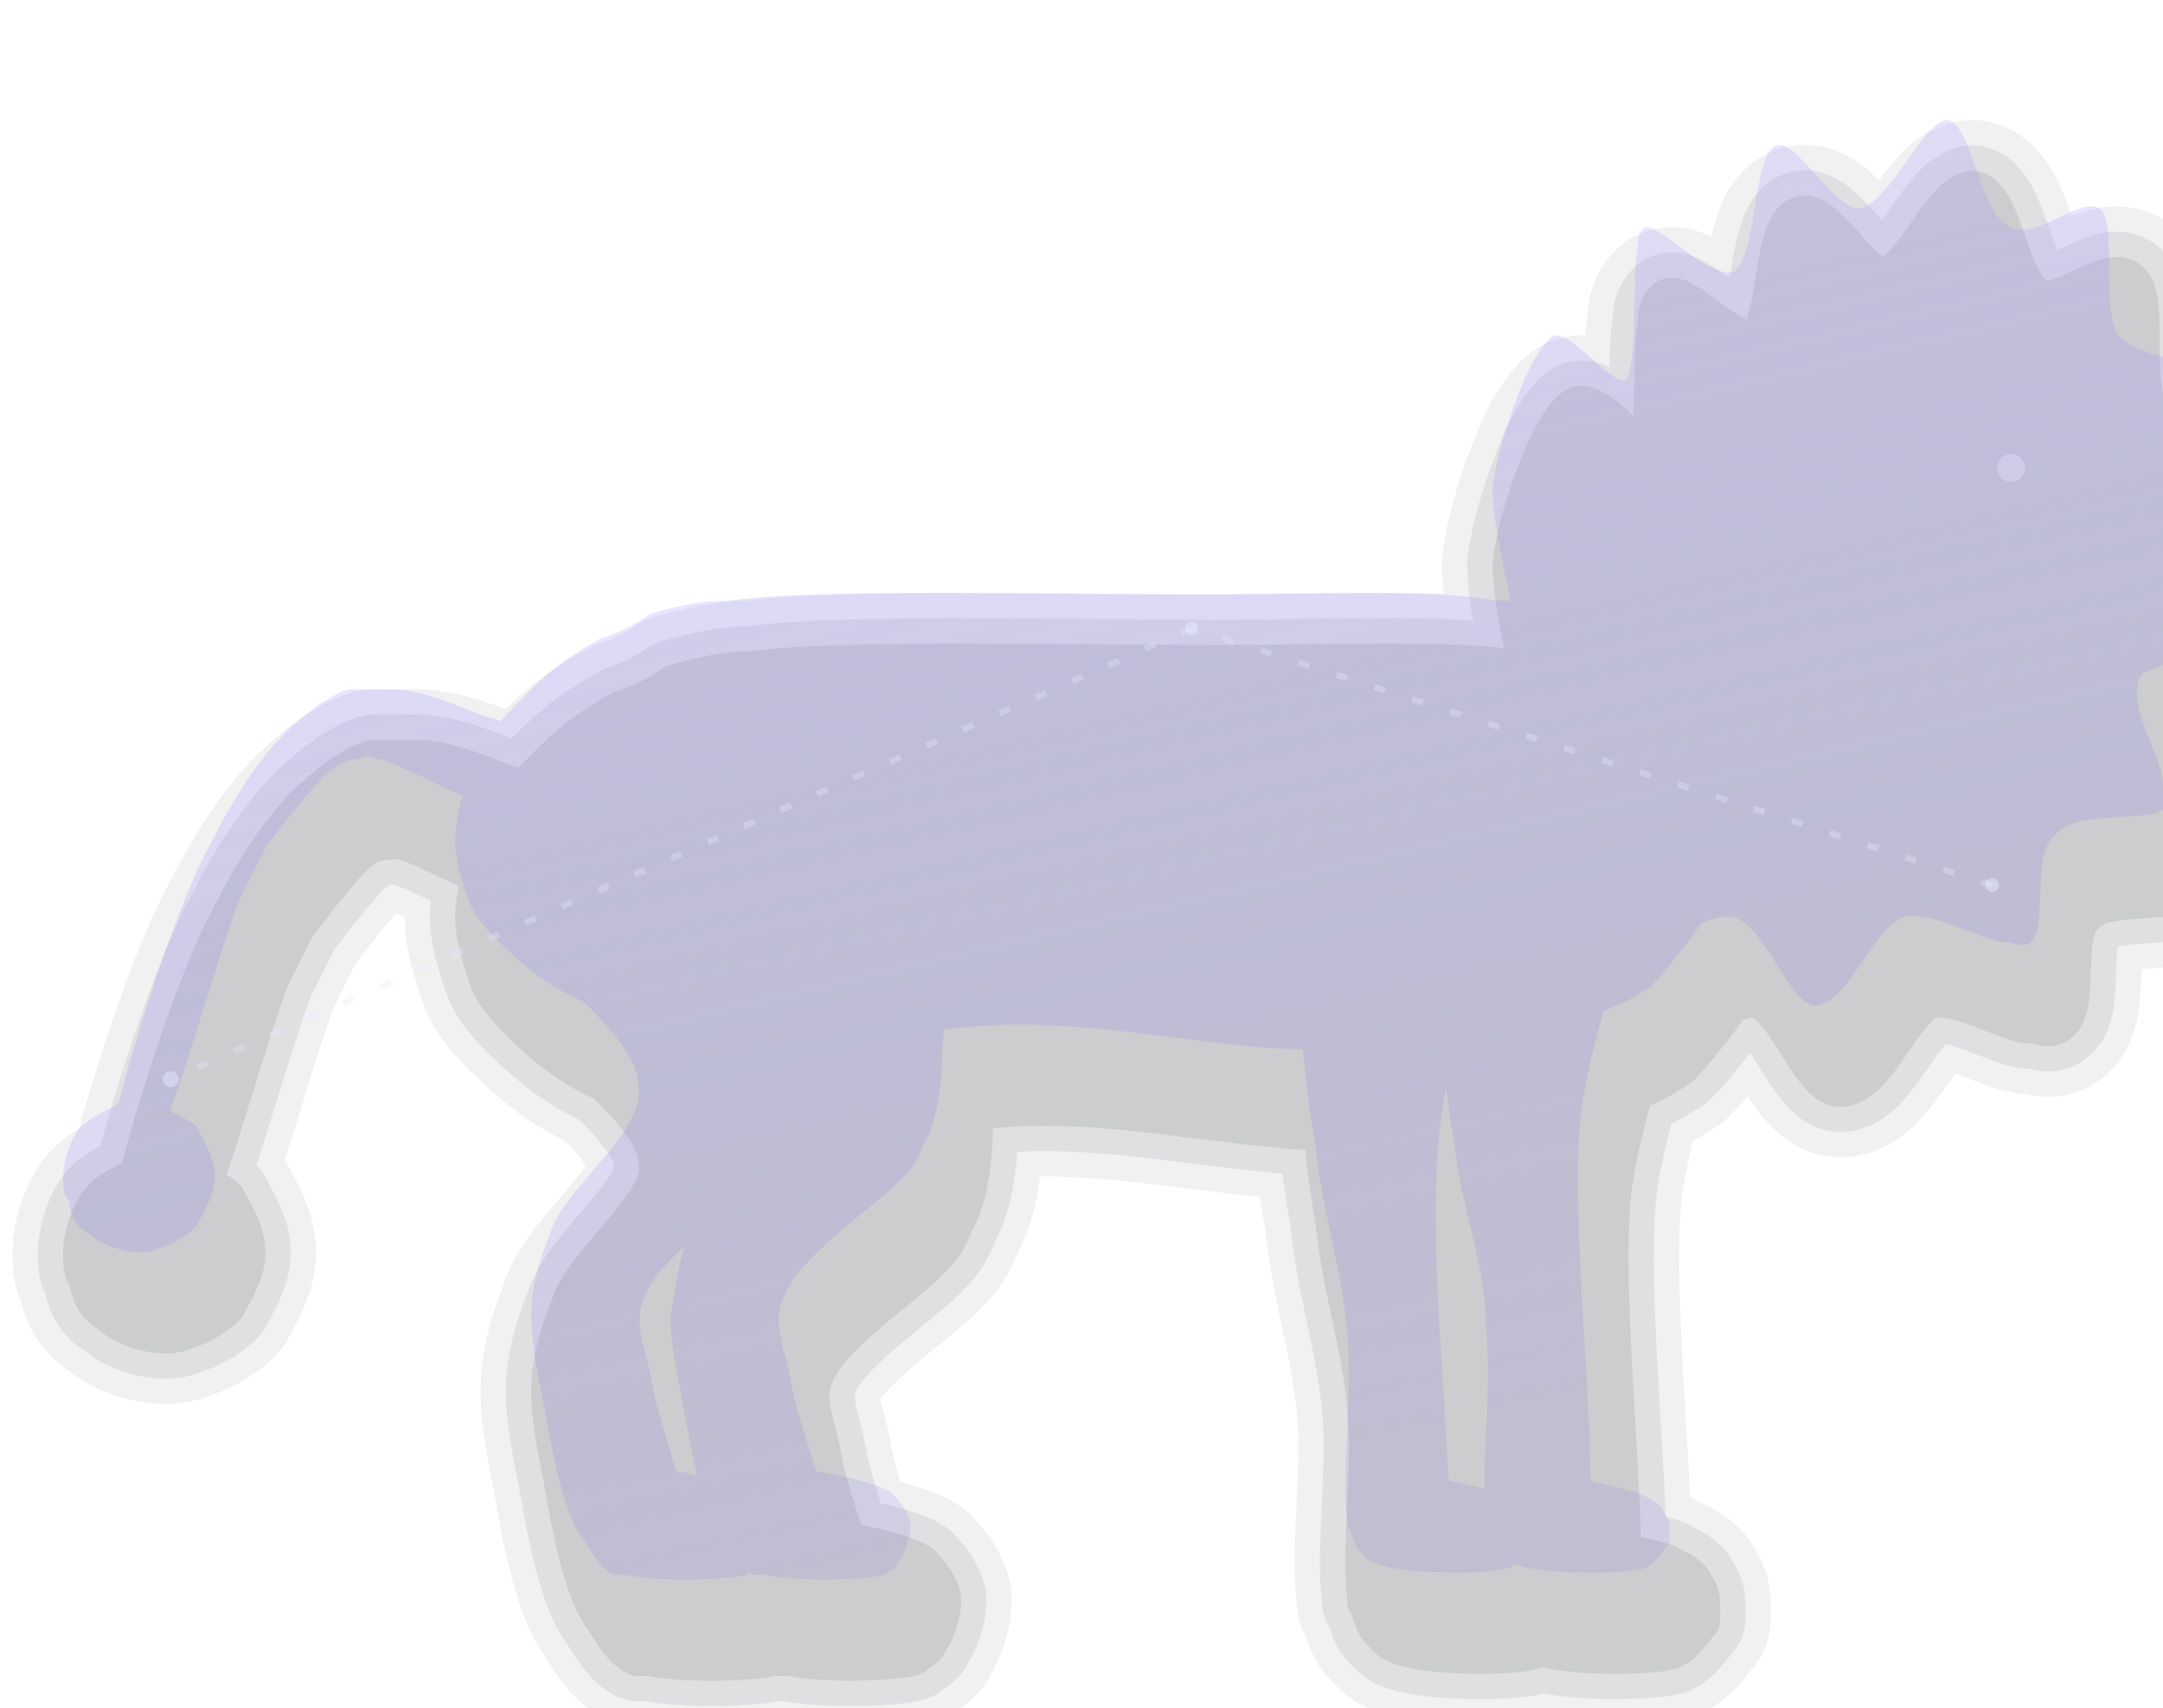
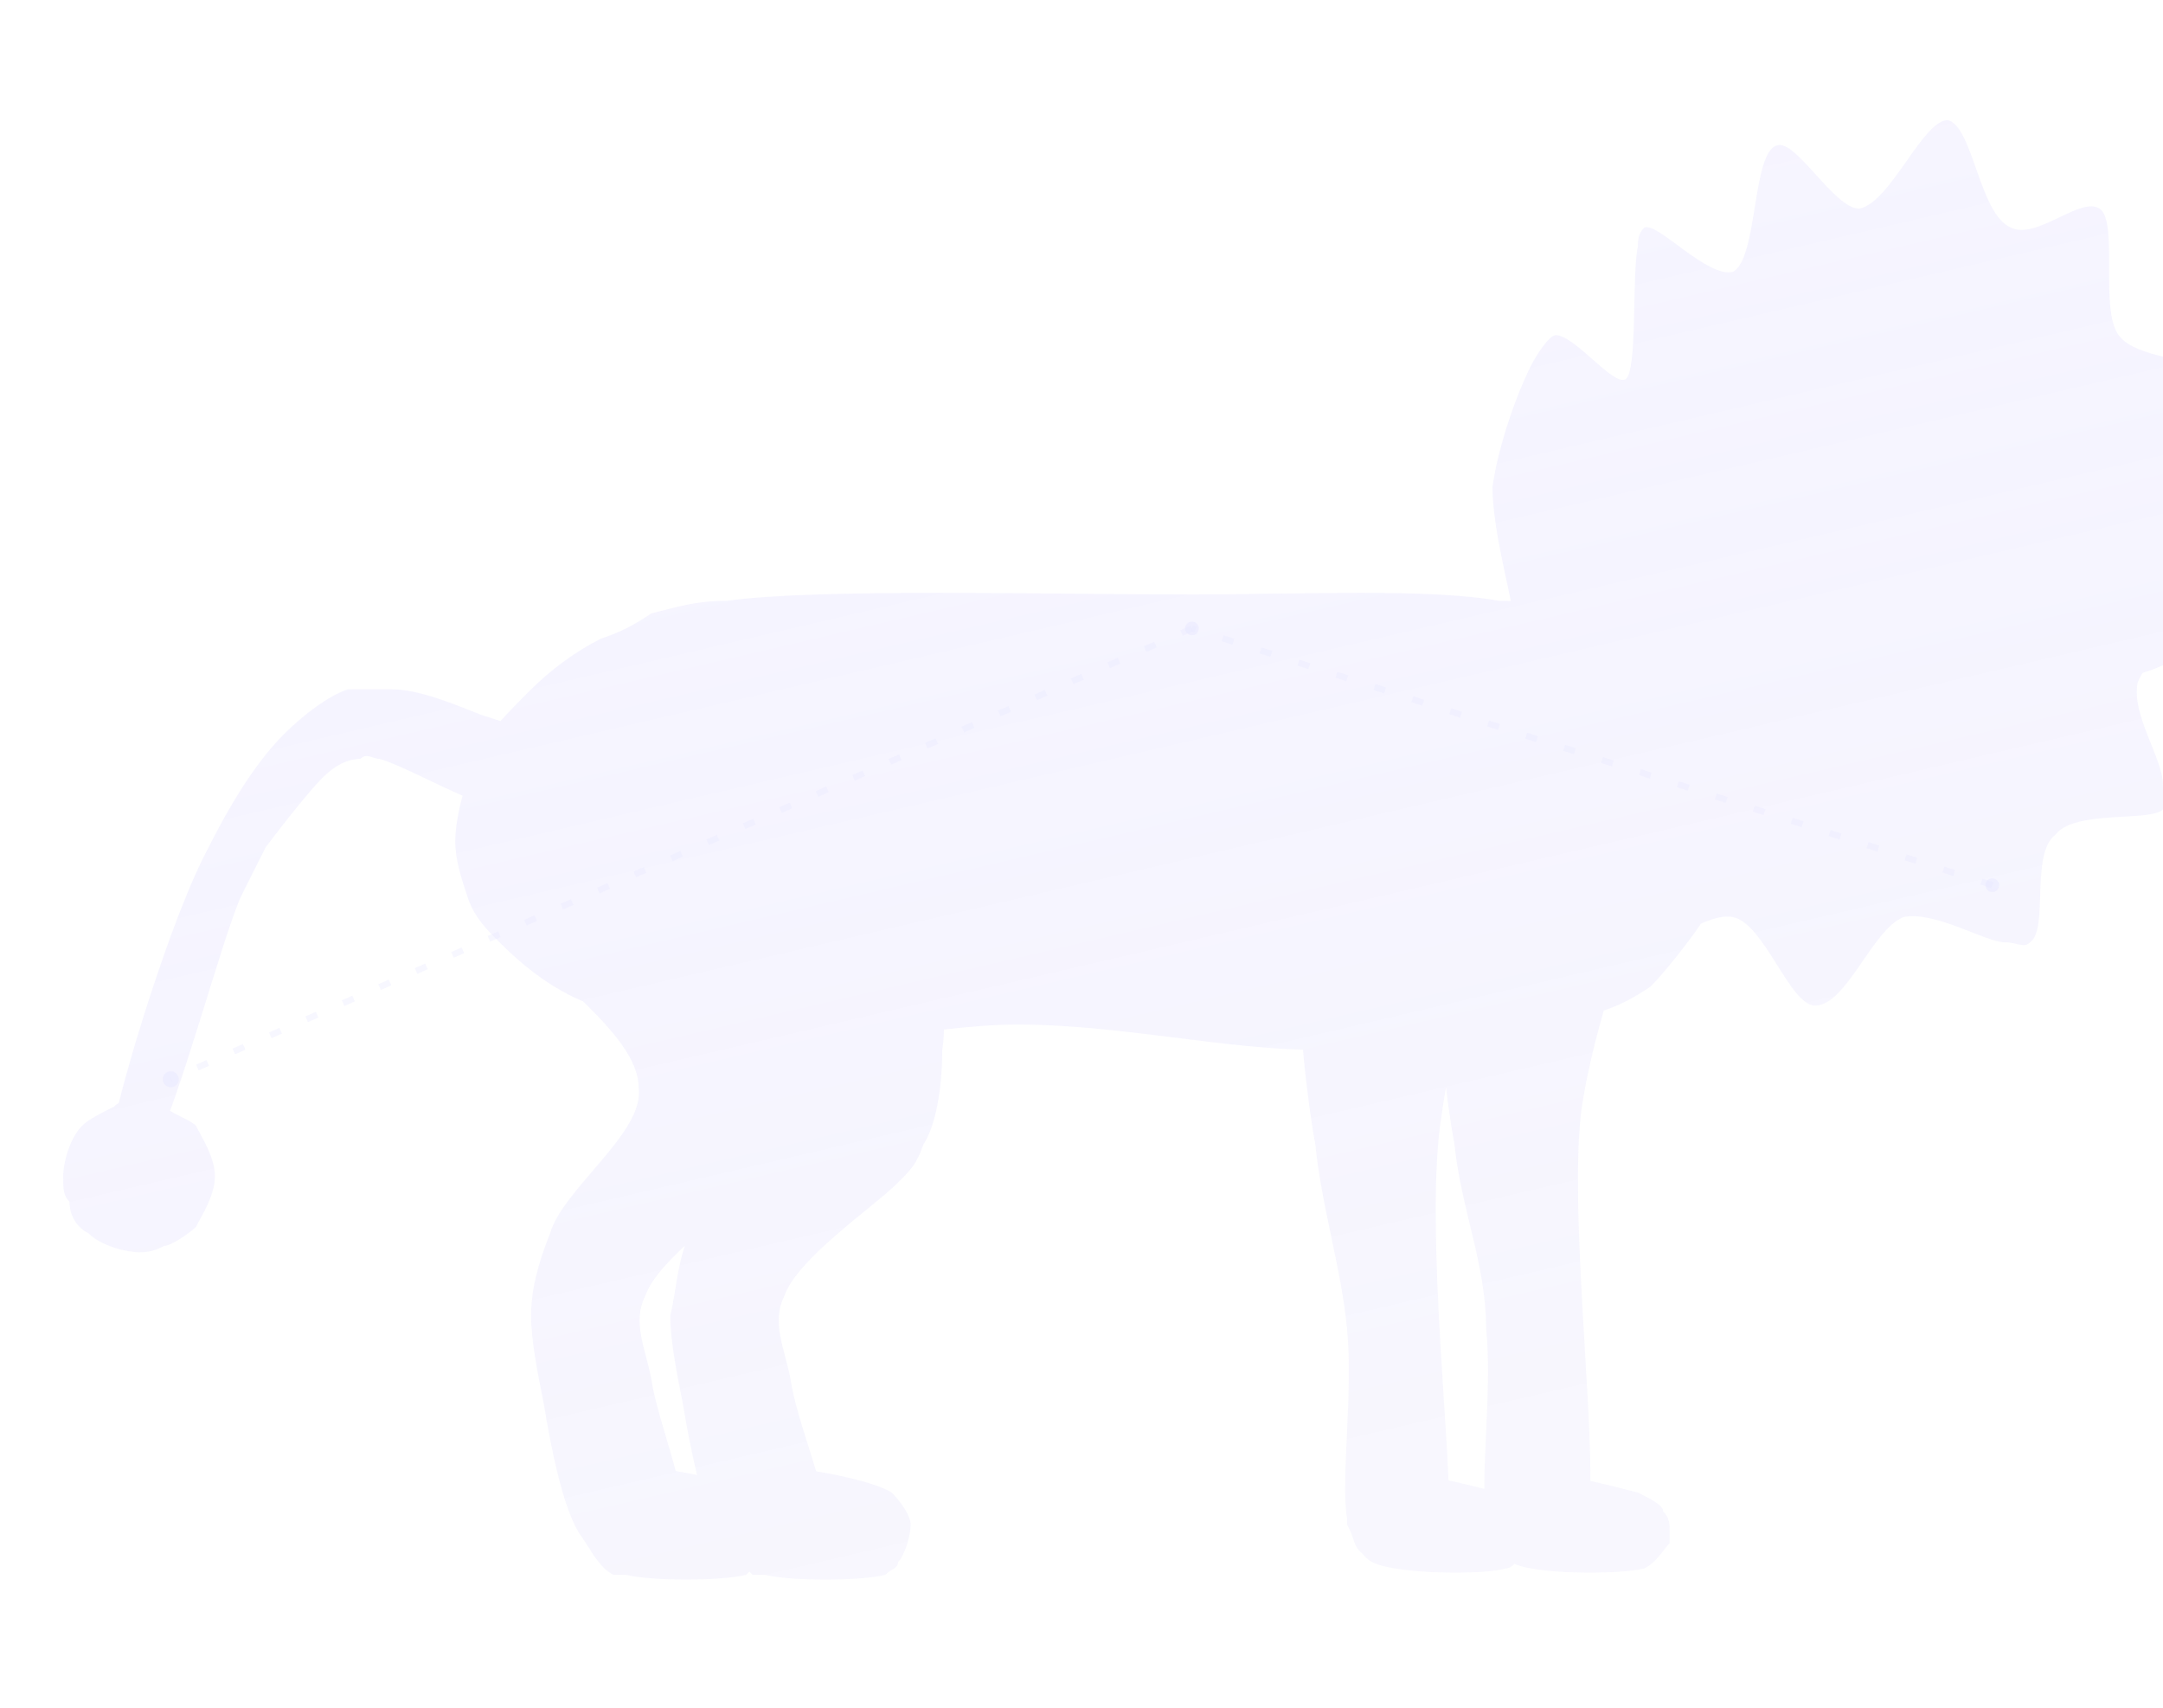
<svg xmlns="http://www.w3.org/2000/svg" viewBox="0 0 380 300" width="380" height="300">
  <defs>
    <linearGradient id="a1" x1="0" y1="0" x2=".35" y2="1">
      <stop offset="0" stop-color="#c4bcff" stop-opacity="0.32" />
      <stop offset=".55" stop-color="#8a7cff" stop-opacity="0.2" />
      <stop offset="1" stop-color="#6a5ae6" stop-opacity="0.13" />
    </linearGradient>
-     <clipPath id="a2">
-       <path d="M95 133C97 130 100 127 103 124C106 121 110 118 114 116C117 115 119 114 122 112C126 111 129 110 134 110C148 108 185 109 207 109C225 109 245 108 256 110C262 110 265 111 269 112C273 114 277 118 281 121C284 125 286 129 288 134C289 139 290 148 290 153C290 156 289 158 288 161C286 164 282 169 280 171C277 173 275 174 272 175C269 177 265 178 260 178C252 180 239 181 227 181C213 181 196 177 180 177C165 177 148 182 136 181C127 180 119 178 113 174C107 172 102 168 98 164C96 162 94 160 93 157C92 154 91 151 91 148C91 145 92 141 93 138C93 136 94 135 95 133ZM259 116C258 109 255 99 255 92C256 85 259 77 261 73C262 71 264 68 265 68C268 68 274 76 276 75C278 74 277 58 278 54C278 53 278 52 279 51C281 50 289 59 293 58C297 56 296 39 300 38C303 37 309 48 313 48C318 47 323 34 327 34C331 35 332 49 337 51C341 53 348 46 351 48C354 50 351 64 354 68C357 72 366 71 368 75C370 80 360 90 361 95C362 101 371 105 371 109C371 114 359 117 357 123C356 128 361 135 361 139C361 141 362 142 361 143C359 145 347 143 344 147C340 150 343 162 340 164C339 165 338 164 336 164C333 164 325 159 320 160C315 162 311 174 306 174C302 174 298 161 293 160C288 159 278 168 276 167C275 166 275 165 274 164C273 160 275 151 272 147C270 143 261 143 259 140C257 137 258 135 257 131C257 127 259 122 259 116ZM327 78C329 77 332 76 335 76C338 75 342 76 346 77C349 78 352 79 355 80C357 82 360 83 362 85C364 87 366 89 368 92C369 95 370 99 371 102C371 106 370 110 369 112C369 114 368 115 367 116C365 118 362 120 359 121C356 122 353 123 349 123C346 124 342 124 339 123C336 122 332 121 330 119C328 117 328 115 327 112C325 108 324 101 324 96C324 92 324 88 324 85C325 83 325 80 327 78ZM104 132C105 134 106 136 105 138C105 140 103 142 102 142C101 143 100 143 99 143C95 143 83 136 79 135C78 135 77 134 76 135C74 135 72 136 70 138C68 140 64 145 61 149C60 151 59 153 57 157C54 164 47 190 44 195C43 197 43 197 42 197C41 198 39 197 38 196C37 195 37 195 37 193C38 187 46 160 52 149C56 141 60 135 64 131C67 128 71 125 74 124C76 124 78 124 81 124C85 124 90 126 95 128C98 129 102 130 104 132ZM53 201C53 204 51 207 50 209C49 210 46 212 45 212C43 213 42 213 41 213C39 213 35 212 33 210C31 209 30 207 30 205C29 204 29 203 29 201C29 199 30 195 32 193C33 192 35 191 37 190C38 189 39 189 41 189C42 189 43 189 45 190C46 191 49 192 50 193C51 195 53 198 53 201ZM119 151C119 148 119 145 121 142C122 139 124 136 126 134C129 131 132 130 135 129C138 128 141 128 145 128C148 129 151 130 154 132C156 134 159 136 160 139C163 144 165 153 166 160C167 167 169 175 168 181C168 187 167 193 165 196C164 199 163 200 161 202C157 206 145 214 143 220C141 224 143 228 144 233C145 240 150 251 150 257C149 259 147 262 146 263C145 264 143 264 142 264C141 264 140 264 138 264C137 263 135 261 133 258C130 254 128 243 127 237C126 232 125 227 125 223C126 219 126 215 128 210C130 203 143 194 142 187C142 178 125 168 122 161C120 157 119 155 119 151ZM226 141C227 139 229 137 231 135C233 134 236 133 238 133C241 133 243 133 246 134C248 135 250 136 252 138C254 140 255 142 256 144C257 147 257 149 257 152C256 160 249 176 247 191C244 209 249 248 248 256C247 258 247 258 247 259C246 260 243 263 241 263C240 263 237 263 235 261C233 260 233 258 232 255C231 249 233 235 232 225C231 215 228 206 227 196C225 185 224 170 224 161C223 156 222 152 223 148C223 145 224 143 226 141ZM137 263C136 262 135 261 134 260C133 258 132 255 133 253C134 251 137 248 138 247C140 247 140 247 142 247C146 247 157 249 160 251C162 253 163 255 163 256C163 258 162 261 161 262C161 263 160 263 159 264C155 265 144 265 140 264C139 264 138 263 137 263ZM236 262C234 261 233 258 232 256C232 255 232 254 233 253C233 251 235 249 237 248C241 247 252 250 256 251C258 252 259 253 260 254C261 255 261 256 261 257C261 258 260 260 259 261C259 262 258 263 257 263C254 264 240 264 236 262ZM97 151C97 148 97 145 99 142C100 139 102 136 104 134C106 131 110 130 113 129C116 128 119 128 123 128C126 129 129 130 132 132C134 134 136 136 138 139C141 144 143 153 144 160C145 167 147 175 146 181C146 187 144 193 143 196C142 199 141 200 139 202C135 206 123 214 121 220C119 224 121 228 122 233C123 240 128 251 127 257C127 259 125 262 124 263C122 264 121 264 120 264C119 264 117 264 116 264C114 263 113 261 111 258C108 254 106 243 105 237C104 232 103 227 103 223C103 219 104 215 106 210C108 203 121 194 120 187C120 178 103 168 100 161C98 157 97 155 97 151ZM248 141C249 139 251 137 253 135C255 134 258 133 260 133C263 133 266 133 268 134C270 135 273 136 274 138C276 140 277 142 278 144C279 147 279 149 279 152C278 160 271 176 269 191C267 209 272 246 270 256C269 259 268 260 267 262C266 262 265 263 264 263C262 263 259 263 257 261C256 260 255 258 254 255C253 249 255 235 254 225C254 215 250 206 249 196C247 185 246 170 246 161C245 156 245 152 245 148C246 145 246 143 248 141ZM115 263C113 262 111 258 111 256C110 255 110 254 111 253C112 251 114 248 116 247C117 247 118 247 120 247C124 247 135 249 138 251C140 253 141 255 141 256C141 258 140 261 139 262C138 263 138 263 137 264C133 265 122 265 118 264C116 264 116 264 115 263ZM258 262C257 261 256 261 256 260C255 258 254 255 255 253C255 251 257 249 260 248C263 247 274 250 278 251C280 252 282 253 282 254C283 255 283 256 283 257C283 257 283 258 283 259C282 260 281 262 279 263C275 264 261 264 258 262Z" />
-     </clipPath>
  </defs>
  <g transform="matrix(1.1111 0 0 1.1111 -21.13 -16.68)">
    <g>
-       <g transform="matrix(1 0 0 1 4 12)" opacity="0.55">
-         <path d="M95 133C97 130 100 127 103 124C106 121 110 118 114 116C117 115 119 114 122 112C126 111 129 110 134 110C148 108 185 109 207 109C225 109 245 108 256 110C262 110 265 111 269 112C273 114 277 118 281 121C284 125 286 129 288 134C289 139 290 148 290 153C290 156 289 158 288 161C286 164 282 169 280 171C277 173 275 174 272 175C269 177 265 178 260 178C252 180 239 181 227 181C213 181 196 177 180 177C165 177 148 182 136 181C127 180 119 178 113 174C107 172 102 168 98 164C96 162 94 160 93 157C92 154 91 151 91 148C91 145 92 141 93 138C93 136 94 135 95 133ZM259 116C258 109 255 99 255 92C256 85 259 77 261 73C262 71 264 68 265 68C268 68 274 76 276 75C278 74 277 58 278 54C278 53 278 52 279 51C281 50 289 59 293 58C297 56 296 39 300 38C303 37 309 48 313 48C318 47 323 34 327 34C331 35 332 49 337 51C341 53 348 46 351 48C354 50 351 64 354 68C357 72 366 71 368 75C370 80 360 90 361 95C362 101 371 105 371 109C371 114 359 117 357 123C356 128 361 135 361 139C361 141 362 142 361 143C359 145 347 143 344 147C340 150 343 162 340 164C339 165 338 164 336 164C333 164 325 159 320 160C315 162 311 174 306 174C302 174 298 161 293 160C288 159 278 168 276 167C275 166 275 165 274 164C273 160 275 151 272 147C270 143 261 143 259 140C257 137 258 135 257 131C257 127 259 122 259 116ZM327 78C329 77 332 76 335 76C338 75 342 76 346 77C349 78 352 79 355 80C357 82 360 83 362 85C364 87 366 89 368 92C369 95 370 99 371 102C371 106 370 110 369 112C369 114 368 115 367 116C365 118 362 120 359 121C356 122 353 123 349 123C346 124 342 124 339 123C336 122 332 121 330 119C328 117 328 115 327 112C325 108 324 101 324 96C324 92 324 88 324 85C325 83 325 80 327 78ZM104 132C105 134 106 136 105 138C105 140 103 142 102 142C101 143 100 143 99 143C95 143 83 136 79 135C78 135 77 134 76 135C74 135 72 136 70 138C68 140 64 145 61 149C60 151 59 153 57 157C54 164 47 190 44 195C43 197 43 197 42 197C41 198 39 197 38 196C37 195 37 195 37 193C38 187 46 160 52 149C56 141 60 135 64 131C67 128 71 125 74 124C76 124 78 124 81 124C85 124 90 126 95 128C98 129 102 130 104 132ZM53 201C53 204 51 207 50 209C49 210 46 212 45 212C43 213 42 213 41 213C39 213 35 212 33 210C31 209 30 207 30 205C29 204 29 203 29 201C29 199 30 195 32 193C33 192 35 191 37 190C38 189 39 189 41 189C42 189 43 189 45 190C46 191 49 192 50 193C51 195 53 198 53 201ZM119 151C119 148 119 145 121 142C122 139 124 136 126 134C129 131 132 130 135 129C138 128 141 128 145 128C148 129 151 130 154 132C156 134 159 136 160 139C163 144 165 153 166 160C167 167 169 175 168 181C168 187 167 193 165 196C164 199 163 200 161 202C157 206 145 214 143 220C141 224 143 228 144 233C145 240 150 251 150 257C149 259 147 262 146 263C145 264 143 264 142 264C141 264 140 264 138 264C137 263 135 261 133 258C130 254 128 243 127 237C126 232 125 227 125 223C126 219 126 215 128 210C130 203 143 194 142 187C142 178 125 168 122 161C120 157 119 155 119 151ZM226 141C227 139 229 137 231 135C233 134 236 133 238 133C241 133 243 133 246 134C248 135 250 136 252 138C254 140 255 142 256 144C257 147 257 149 257 152C256 160 249 176 247 191C244 209 249 248 248 256C247 258 247 258 247 259C246 260 243 263 241 263C240 263 237 263 235 261C233 260 233 258 232 255C231 249 233 235 232 225C231 215 228 206 227 196C225 185 224 170 224 161C223 156 222 152 223 148C223 145 224 143 226 141ZM137 263C136 262 135 261 134 260C133 258 132 255 133 253C134 251 137 248 138 247C140 247 140 247 142 247C146 247 157 249 160 251C162 253 163 255 163 256C163 258 162 261 161 262C161 263 160 263 159 264C155 265 144 265 140 264C139 264 138 263 137 263ZM236 262C234 261 233 258 232 256C232 255 232 254 233 253C233 251 235 249 237 248C241 247 252 250 256 251C258 252 259 253 260 254C261 255 261 256 261 257C261 258 260 260 259 261C259 262 258 263 257 263C254 264 240 264 236 262ZM97 151C97 148 97 145 99 142C100 139 102 136 104 134C106 131 110 130 113 129C116 128 119 128 123 128C126 129 129 130 132 132C134 134 136 136 138 139C141 144 143 153 144 160C145 167 147 175 146 181C146 187 144 193 143 196C142 199 141 200 139 202C135 206 123 214 121 220C119 224 121 228 122 233C123 240 128 251 127 257C127 259 125 262 124 263C122 264 121 264 120 264C119 264 117 264 116 264C114 263 113 261 111 258C108 254 106 243 105 237C104 232 103 227 103 223C103 219 104 215 106 210C108 203 121 194 120 187C120 178 103 168 100 161C98 157 97 155 97 151ZM248 141C249 139 251 137 253 135C255 134 258 133 260 133C263 133 266 133 268 134C270 135 273 136 274 138C276 140 277 142 278 144C279 147 279 149 279 152C278 160 271 176 269 191C267 209 272 246 270 256C269 259 268 260 267 262C266 262 265 263 264 263C262 263 259 263 257 261C256 260 255 258 254 255C253 249 255 235 254 225C254 215 250 206 249 196C247 185 246 170 246 161C245 156 245 152 245 148C246 145 246 143 248 141ZM115 263C113 262 111 258 111 256C110 255 110 254 111 253C112 251 114 248 116 247C117 247 118 247 120 247C124 247 135 249 138 251C140 253 141 255 141 256C141 258 140 261 139 262C138 263 138 263 137 264C133 265 122 265 118 264C116 264 116 264 115 263ZM258 262C257 261 256 261 256 260C255 258 254 255 255 253C255 251 257 249 260 248C263 247 274 250 278 251C280 252 282 253 282 254C283 255 283 256 283 257C283 257 283 258 283 259C282 260 281 262 279 263C275 264 261 264 258 262Z" fill="#02030c" stroke="#02030c" stroke-width="24" stroke-linejoin="round" opacity="0.1" />
-         <path d="M95 133C97 130 100 127 103 124C106 121 110 118 114 116C117 115 119 114 122 112C126 111 129 110 134 110C148 108 185 109 207 109C225 109 245 108 256 110C262 110 265 111 269 112C273 114 277 118 281 121C284 125 286 129 288 134C289 139 290 148 290 153C290 156 289 158 288 161C286 164 282 169 280 171C277 173 275 174 272 175C269 177 265 178 260 178C252 180 239 181 227 181C213 181 196 177 180 177C165 177 148 182 136 181C127 180 119 178 113 174C107 172 102 168 98 164C96 162 94 160 93 157C92 154 91 151 91 148C91 145 92 141 93 138C93 136 94 135 95 133ZM259 116C258 109 255 99 255 92C256 85 259 77 261 73C262 71 264 68 265 68C268 68 274 76 276 75C278 74 277 58 278 54C278 53 278 52 279 51C281 50 289 59 293 58C297 56 296 39 300 38C303 37 309 48 313 48C318 47 323 34 327 34C331 35 332 49 337 51C341 53 348 46 351 48C354 50 351 64 354 68C357 72 366 71 368 75C370 80 360 90 361 95C362 101 371 105 371 109C371 114 359 117 357 123C356 128 361 135 361 139C361 141 362 142 361 143C359 145 347 143 344 147C340 150 343 162 340 164C339 165 338 164 336 164C333 164 325 159 320 160C315 162 311 174 306 174C302 174 298 161 293 160C288 159 278 168 276 167C275 166 275 165 274 164C273 160 275 151 272 147C270 143 261 143 259 140C257 137 258 135 257 131C257 127 259 122 259 116ZM327 78C329 77 332 76 335 76C338 75 342 76 346 77C349 78 352 79 355 80C357 82 360 83 362 85C364 87 366 89 368 92C369 95 370 99 371 102C371 106 370 110 369 112C369 114 368 115 367 116C365 118 362 120 359 121C356 122 353 123 349 123C346 124 342 124 339 123C336 122 332 121 330 119C328 117 328 115 327 112C325 108 324 101 324 96C324 92 324 88 324 85C325 83 325 80 327 78ZM104 132C105 134 106 136 105 138C105 140 103 142 102 142C101 143 100 143 99 143C95 143 83 136 79 135C78 135 77 134 76 135C74 135 72 136 70 138C68 140 64 145 61 149C60 151 59 153 57 157C54 164 47 190 44 195C43 197 43 197 42 197C41 198 39 197 38 196C37 195 37 195 37 193C38 187 46 160 52 149C56 141 60 135 64 131C67 128 71 125 74 124C76 124 78 124 81 124C85 124 90 126 95 128C98 129 102 130 104 132ZM53 201C53 204 51 207 50 209C49 210 46 212 45 212C43 213 42 213 41 213C39 213 35 212 33 210C31 209 30 207 30 205C29 204 29 203 29 201C29 199 30 195 32 193C33 192 35 191 37 190C38 189 39 189 41 189C42 189 43 189 45 190C46 191 49 192 50 193C51 195 53 198 53 201ZM119 151C119 148 119 145 121 142C122 139 124 136 126 134C129 131 132 130 135 129C138 128 141 128 145 128C148 129 151 130 154 132C156 134 159 136 160 139C163 144 165 153 166 160C167 167 169 175 168 181C168 187 167 193 165 196C164 199 163 200 161 202C157 206 145 214 143 220C141 224 143 228 144 233C145 240 150 251 150 257C149 259 147 262 146 263C145 264 143 264 142 264C141 264 140 264 138 264C137 263 135 261 133 258C130 254 128 243 127 237C126 232 125 227 125 223C126 219 126 215 128 210C130 203 143 194 142 187C142 178 125 168 122 161C120 157 119 155 119 151ZM226 141C227 139 229 137 231 135C233 134 236 133 238 133C241 133 243 133 246 134C248 135 250 136 252 138C254 140 255 142 256 144C257 147 257 149 257 152C256 160 249 176 247 191C244 209 249 248 248 256C247 258 247 258 247 259C246 260 243 263 241 263C240 263 237 263 235 261C233 260 233 258 232 255C231 249 233 235 232 225C231 215 228 206 227 196C225 185 224 170 224 161C223 156 222 152 223 148C223 145 224 143 226 141ZM137 263C136 262 135 261 134 260C133 258 132 255 133 253C134 251 137 248 138 247C140 247 140 247 142 247C146 247 157 249 160 251C162 253 163 255 163 256C163 258 162 261 161 262C161 263 160 263 159 264C155 265 144 265 140 264C139 264 138 263 137 263ZM236 262C234 261 233 258 232 256C232 255 232 254 233 253C233 251 235 249 237 248C241 247 252 250 256 251C258 252 259 253 260 254C261 255 261 256 261 257C261 258 260 260 259 261C259 262 258 263 257 263C254 264 240 264 236 262ZM97 151C97 148 97 145 99 142C100 139 102 136 104 134C106 131 110 130 113 129C116 128 119 128 123 128C126 129 129 130 132 132C134 134 136 136 138 139C141 144 143 153 144 160C145 167 147 175 146 181C146 187 144 193 143 196C142 199 141 200 139 202C135 206 123 214 121 220C119 224 121 228 122 233C123 240 128 251 127 257C127 259 125 262 124 263C122 264 121 264 120 264C119 264 117 264 116 264C114 263 113 261 111 258C108 254 106 243 105 237C104 232 103 227 103 223C103 219 104 215 106 210C108 203 121 194 120 187C120 178 103 168 100 161C98 157 97 155 97 151ZM248 141C249 139 251 137 253 135C255 134 258 133 260 133C263 133 266 133 268 134C270 135 273 136 274 138C276 140 277 142 278 144C279 147 279 149 279 152C278 160 271 176 269 191C267 209 272 246 270 256C269 259 268 260 267 262C266 262 265 263 264 263C262 263 259 263 257 261C256 260 255 258 254 255C253 249 255 235 254 225C254 215 250 206 249 196C247 185 246 170 246 161C245 156 245 152 245 148C246 145 246 143 248 141ZM115 263C113 262 111 258 111 256C110 255 110 254 111 253C112 251 114 248 116 247C117 247 118 247 120 247C124 247 135 249 138 251C140 253 141 255 141 256C141 258 140 261 139 262C138 263 138 263 137 264C133 265 122 265 118 264C116 264 116 264 115 263ZM258 262C257 261 256 261 256 260C255 258 254 255 255 253C255 251 257 249 260 248C263 247 274 250 278 251C280 252 282 253 282 254C283 255 283 256 283 257C283 257 283 258 283 259C282 260 281 262 279 263C275 264 261 264 258 262Z" fill="#02030c" stroke="#02030c" stroke-width="16" stroke-linejoin="round" opacity="0.14" />
-         <path d="M95 133C97 130 100 127 103 124C106 121 110 118 114 116C117 115 119 114 122 112C126 111 129 110 134 110C148 108 185 109 207 109C225 109 245 108 256 110C262 110 265 111 269 112C273 114 277 118 281 121C284 125 286 129 288 134C289 139 290 148 290 153C290 156 289 158 288 161C286 164 282 169 280 171C277 173 275 174 272 175C269 177 265 178 260 178C252 180 239 181 227 181C213 181 196 177 180 177C165 177 148 182 136 181C127 180 119 178 113 174C107 172 102 168 98 164C96 162 94 160 93 157C92 154 91 151 91 148C91 145 92 141 93 138C93 136 94 135 95 133ZM259 116C258 109 255 99 255 92C256 85 259 77 261 73C262 71 264 68 265 68C268 68 274 76 276 75C278 74 277 58 278 54C278 53 278 52 279 51C281 50 289 59 293 58C297 56 296 39 300 38C303 37 309 48 313 48C318 47 323 34 327 34C331 35 332 49 337 51C341 53 348 46 351 48C354 50 351 64 354 68C357 72 366 71 368 75C370 80 360 90 361 95C362 101 371 105 371 109C371 114 359 117 357 123C356 128 361 135 361 139C361 141 362 142 361 143C359 145 347 143 344 147C340 150 343 162 340 164C339 165 338 164 336 164C333 164 325 159 320 160C315 162 311 174 306 174C302 174 298 161 293 160C288 159 278 168 276 167C275 166 275 165 274 164C273 160 275 151 272 147C270 143 261 143 259 140C257 137 258 135 257 131C257 127 259 122 259 116ZM327 78C329 77 332 76 335 76C338 75 342 76 346 77C349 78 352 79 355 80C357 82 360 83 362 85C364 87 366 89 368 92C369 95 370 99 371 102C371 106 370 110 369 112C369 114 368 115 367 116C365 118 362 120 359 121C356 122 353 123 349 123C346 124 342 124 339 123C336 122 332 121 330 119C328 117 328 115 327 112C325 108 324 101 324 96C324 92 324 88 324 85C325 83 325 80 327 78ZM104 132C105 134 106 136 105 138C105 140 103 142 102 142C101 143 100 143 99 143C95 143 83 136 79 135C78 135 77 134 76 135C74 135 72 136 70 138C68 140 64 145 61 149C60 151 59 153 57 157C54 164 47 190 44 195C43 197 43 197 42 197C41 198 39 197 38 196C37 195 37 195 37 193C38 187 46 160 52 149C56 141 60 135 64 131C67 128 71 125 74 124C76 124 78 124 81 124C85 124 90 126 95 128C98 129 102 130 104 132ZM53 201C53 204 51 207 50 209C49 210 46 212 45 212C43 213 42 213 41 213C39 213 35 212 33 210C31 209 30 207 30 205C29 204 29 203 29 201C29 199 30 195 32 193C33 192 35 191 37 190C38 189 39 189 41 189C42 189 43 189 45 190C46 191 49 192 50 193C51 195 53 198 53 201ZM119 151C119 148 119 145 121 142C122 139 124 136 126 134C129 131 132 130 135 129C138 128 141 128 145 128C148 129 151 130 154 132C156 134 159 136 160 139C163 144 165 153 166 160C167 167 169 175 168 181C168 187 167 193 165 196C164 199 163 200 161 202C157 206 145 214 143 220C141 224 143 228 144 233C145 240 150 251 150 257C149 259 147 262 146 263C145 264 143 264 142 264C141 264 140 264 138 264C137 263 135 261 133 258C130 254 128 243 127 237C126 232 125 227 125 223C126 219 126 215 128 210C130 203 143 194 142 187C142 178 125 168 122 161C120 157 119 155 119 151ZM226 141C227 139 229 137 231 135C233 134 236 133 238 133C241 133 243 133 246 134C248 135 250 136 252 138C254 140 255 142 256 144C257 147 257 149 257 152C256 160 249 176 247 191C244 209 249 248 248 256C247 258 247 258 247 259C246 260 243 263 241 263C240 263 237 263 235 261C233 260 233 258 232 255C231 249 233 235 232 225C231 215 228 206 227 196C225 185 224 170 224 161C223 156 222 152 223 148C223 145 224 143 226 141ZM137 263C136 262 135 261 134 260C133 258 132 255 133 253C134 251 137 248 138 247C140 247 140 247 142 247C146 247 157 249 160 251C162 253 163 255 163 256C163 258 162 261 161 262C161 263 160 263 159 264C155 265 144 265 140 264C139 264 138 263 137 263ZM236 262C234 261 233 258 232 256C232 255 232 254 233 253C233 251 235 249 237 248C241 247 252 250 256 251C258 252 259 253 260 254C261 255 261 256 261 257C261 258 260 260 259 261C259 262 258 263 257 263C254 264 240 264 236 262ZM97 151C97 148 97 145 99 142C100 139 102 136 104 134C106 131 110 130 113 129C116 128 119 128 123 128C126 129 129 130 132 132C134 134 136 136 138 139C141 144 143 153 144 160C145 167 147 175 146 181C146 187 144 193 143 196C142 199 141 200 139 202C135 206 123 214 121 220C119 224 121 228 122 233C123 240 128 251 127 257C127 259 125 262 124 263C122 264 121 264 120 264C119 264 117 264 116 264C114 263 113 261 111 258C108 254 106 243 105 237C104 232 103 227 103 223C103 219 104 215 106 210C108 203 121 194 120 187C120 178 103 168 100 161C98 157 97 155 97 151ZM248 141C249 139 251 137 253 135C255 134 258 133 260 133C263 133 266 133 268 134C270 135 273 136 274 138C276 140 277 142 278 144C279 147 279 149 279 152C278 160 271 176 269 191C267 209 272 246 270 256C269 259 268 260 267 262C266 262 265 263 264 263C262 263 259 263 257 261C256 260 255 258 254 255C253 249 255 235 254 225C254 215 250 206 249 196C247 185 246 170 246 161C245 156 245 152 245 148C246 145 246 143 248 141ZM115 263C113 262 111 258 111 256C110 255 110 254 111 253C112 251 114 248 116 247C117 247 118 247 120 247C124 247 135 249 138 251C140 253 141 255 141 256C141 258 140 261 139 262C138 263 138 263 137 264C133 265 122 265 118 264C116 264 116 264 115 263ZM258 262C257 261 256 261 256 260C255 258 254 255 255 253C255 251 257 249 260 248C263 247 274 250 278 251C280 252 282 253 282 254C283 255 283 256 283 257C283 257 283 258 283 259C282 260 281 262 279 263C275 264 261 264 258 262Z" fill="#02030c" stroke="#02030c" stroke-width="8" stroke-linejoin="round" opacity="0.18" />
-       </g>
      <g>
-         <path d="M95 133C97 130 100 127 103 124C106 121 110 118 114 116C117 115 119 114 122 112C126 111 129 110 134 110C148 108 185 109 207 109C225 109 245 108 256 110C262 110 265 111 269 112C273 114 277 118 281 121C284 125 286 129 288 134C289 139 290 148 290 153C290 156 289 158 288 161C286 164 282 169 280 171C277 173 275 174 272 175C269 177 265 178 260 178C252 180 239 181 227 181C213 181 196 177 180 177C165 177 148 182 136 181C127 180 119 178 113 174C107 172 102 168 98 164C96 162 94 160 93 157C92 154 91 151 91 148C91 145 92 141 93 138C93 136 94 135 95 133ZM259 116C258 109 255 99 255 92C256 85 259 77 261 73C262 71 264 68 265 68C268 68 274 76 276 75C278 74 277 58 278 54C278 53 278 52 279 51C281 50 289 59 293 58C297 56 296 39 300 38C303 37 309 48 313 48C318 47 323 34 327 34C331 35 332 49 337 51C341 53 348 46 351 48C354 50 351 64 354 68C357 72 366 71 368 75C370 80 360 90 361 95C362 101 371 105 371 109C371 114 359 117 357 123C356 128 361 135 361 139C361 141 362 142 361 143C359 145 347 143 344 147C340 150 343 162 340 164C339 165 338 164 336 164C333 164 325 159 320 160C315 162 311 174 306 174C302 174 298 161 293 160C288 159 278 168 276 167C275 166 275 165 274 164C273 160 275 151 272 147C270 143 261 143 259 140C257 137 258 135 257 131C257 127 259 122 259 116ZM327 78C329 77 332 76 335 76C338 75 342 76 346 77C349 78 352 79 355 80C357 82 360 83 362 85C364 87 366 89 368 92C369 95 370 99 371 102C371 106 370 110 369 112C369 114 368 115 367 116C365 118 362 120 359 121C356 122 353 123 349 123C346 124 342 124 339 123C336 122 332 121 330 119C328 117 328 115 327 112C325 108 324 101 324 96C324 92 324 88 324 85C325 83 325 80 327 78ZM104 132C105 134 106 136 105 138C105 140 103 142 102 142C101 143 100 143 99 143C95 143 83 136 79 135C78 135 77 134 76 135C74 135 72 136 70 138C68 140 64 145 61 149C60 151 59 153 57 157C54 164 47 190 44 195C43 197 43 197 42 197C41 198 39 197 38 196C37 195 37 195 37 193C38 187 46 160 52 149C56 141 60 135 64 131C67 128 71 125 74 124C76 124 78 124 81 124C85 124 90 126 95 128C98 129 102 130 104 132ZM53 201C53 204 51 207 50 209C49 210 46 212 45 212C43 213 42 213 41 213C39 213 35 212 33 210C31 209 30 207 30 205C29 204 29 203 29 201C29 199 30 195 32 193C33 192 35 191 37 190C38 189 39 189 41 189C42 189 43 189 45 190C46 191 49 192 50 193C51 195 53 198 53 201ZM119 151C119 148 119 145 121 142C122 139 124 136 126 134C129 131 132 130 135 129C138 128 141 128 145 128C148 129 151 130 154 132C156 134 159 136 160 139C163 144 165 153 166 160C167 167 169 175 168 181C168 187 167 193 165 196C164 199 163 200 161 202C157 206 145 214 143 220C141 224 143 228 144 233C145 240 150 251 150 257C149 259 147 262 146 263C145 264 143 264 142 264C141 264 140 264 138 264C137 263 135 261 133 258C130 254 128 243 127 237C126 232 125 227 125 223C126 219 126 215 128 210C130 203 143 194 142 187C142 178 125 168 122 161C120 157 119 155 119 151ZM226 141C227 139 229 137 231 135C233 134 236 133 238 133C241 133 243 133 246 134C248 135 250 136 252 138C254 140 255 142 256 144C257 147 257 149 257 152C256 160 249 176 247 191C244 209 249 248 248 256C247 258 247 258 247 259C246 260 243 263 241 263C240 263 237 263 235 261C233 260 233 258 232 255C231 249 233 235 232 225C231 215 228 206 227 196C225 185 224 170 224 161C223 156 222 152 223 148C223 145 224 143 226 141ZM137 263C136 262 135 261 134 260C133 258 132 255 133 253C134 251 137 248 138 247C140 247 140 247 142 247C146 247 157 249 160 251C162 253 163 255 163 256C163 258 162 261 161 262C161 263 160 263 159 264C155 265 144 265 140 264C139 264 138 263 137 263ZM236 262C234 261 233 258 232 256C232 255 232 254 233 253C233 251 235 249 237 248C241 247 252 250 256 251C258 252 259 253 260 254C261 255 261 256 261 257C261 258 260 260 259 261C259 262 258 263 257 263C254 264 240 264 236 262ZM97 151C97 148 97 145 99 142C100 139 102 136 104 134C106 131 110 130 113 129C116 128 119 128 123 128C126 129 129 130 132 132C134 134 136 136 138 139C141 144 143 153 144 160C145 167 147 175 146 181C146 187 144 193 143 196C142 199 141 200 139 202C135 206 123 214 121 220C119 224 121 228 122 233C123 240 128 251 127 257C127 259 125 262 124 263C122 264 121 264 120 264C119 264 117 264 116 264C114 263 113 261 111 258C108 254 106 243 105 237C104 232 103 227 103 223C103 219 104 215 106 210C108 203 121 194 120 187C120 178 103 168 100 161C98 157 97 155 97 151ZM248 141C249 139 251 137 253 135C255 134 258 133 260 133C263 133 266 133 268 134C270 135 273 136 274 138C276 140 277 142 278 144C279 147 279 149 279 152C278 160 271 176 269 191C267 209 272 246 270 256C269 259 268 260 267 262C266 262 265 263 264 263C262 263 259 263 257 261C256 260 255 258 254 255C253 249 255 235 254 225C254 215 250 206 249 196C247 185 246 170 246 161C245 156 245 152 245 148C246 145 246 143 248 141ZM115 263C113 262 111 258 111 256C110 255 110 254 111 253C112 251 114 248 116 247C117 247 118 247 120 247C124 247 135 249 138 251C140 253 141 255 141 256C141 258 140 261 139 262C138 263 138 263 137 264C133 265 122 265 118 264C116 264 116 264 115 263ZM258 262C257 261 256 261 256 260C255 258 254 255 255 253C255 251 257 249 260 248C263 247 274 250 278 251C280 252 282 253 282 254C283 255 283 256 283 257C283 257 283 258 283 259C282 260 281 262 279 263C275 264 261 264 258 262Z" fill="url(#a1)" />
-         <circle cx="337" cy="89" r="2.2" fill="#e6e2ff" fill-opacity="0.4" />
+         <path d="M95 133C97 130 100 127 103 124C106 121 110 118 114 116C117 115 119 114 122 112C126 111 129 110 134 110C148 108 185 109 207 109C225 109 245 108 256 110C262 110 265 111 269 112C273 114 277 118 281 121C284 125 286 129 288 134C289 139 290 148 290 153C290 156 289 158 288 161C286 164 282 169 280 171C277 173 275 174 272 175C269 177 265 178 260 178C252 180 239 181 227 181C213 181 196 177 180 177C165 177 148 182 136 181C127 180 119 178 113 174C107 172 102 168 98 164C96 162 94 160 93 157C92 154 91 151 91 148C91 145 92 141 93 138C93 136 94 135 95 133ZM259 116C258 109 255 99 255 92C256 85 259 77 261 73C262 71 264 68 265 68C268 68 274 76 276 75C278 74 277 58 278 54C278 53 278 52 279 51C281 50 289 59 293 58C297 56 296 39 300 38C303 37 309 48 313 48C318 47 323 34 327 34C331 35 332 49 337 51C341 53 348 46 351 48C354 50 351 64 354 68C357 72 366 71 368 75C370 80 360 90 361 95C362 101 371 105 371 109C371 114 359 117 357 123C356 128 361 135 361 139C361 141 362 142 361 143C359 145 347 143 344 147C340 150 343 162 340 164C339 165 338 164 336 164C333 164 325 159 320 160C315 162 311 174 306 174C302 174 298 161 293 160C288 159 278 168 276 167C275 166 275 165 274 164C273 160 275 151 272 147C270 143 261 143 259 140C257 137 258 135 257 131C257 127 259 122 259 116ZM327 78C329 77 332 76 335 76C338 75 342 76 346 77C349 78 352 79 355 80C357 82 360 83 362 85C364 87 366 89 368 92C369 95 370 99 371 102C371 106 370 110 369 112C369 114 368 115 367 116C365 118 362 120 359 121C356 122 353 123 349 123C346 124 342 124 339 123C336 122 332 121 330 119C328 117 328 115 327 112C325 108 324 101 324 96C324 92 324 88 324 85C325 83 325 80 327 78ZM104 132C105 134 106 136 105 138C105 140 103 142 102 142C101 143 100 143 99 143C95 143 83 136 79 135C78 135 77 134 76 135C74 135 72 136 70 138C68 140 64 145 61 149C60 151 59 153 57 157C54 164 47 190 44 195C43 197 43 197 42 197C41 198 39 197 38 196C37 195 37 195 37 193C38 187 46 160 52 149C56 141 60 135 64 131C67 128 71 125 74 124C76 124 78 124 81 124C85 124 90 126 95 128C98 129 102 130 104 132ZM53 201C53 204 51 207 50 209C49 210 46 212 45 212C43 213 42 213 41 213C39 213 35 212 33 210C31 209 30 207 30 205C29 204 29 203 29 201C29 199 30 195 32 193C33 192 35 191 37 190C38 189 39 189 41 189C42 189 43 189 45 190C46 191 49 192 50 193C51 195 53 198 53 201ZM119 151C119 148 119 145 121 142C122 139 124 136 126 134C129 131 132 130 135 129C138 128 141 128 145 128C148 129 151 130 154 132C156 134 159 136 160 139C163 144 165 153 166 160C167 167 169 175 168 181C168 187 167 193 165 196C164 199 163 200 161 202C157 206 145 214 143 220C141 224 143 228 144 233C145 240 150 251 150 257C149 259 147 262 146 263C145 264 143 264 142 264C141 264 140 264 138 264C137 263 135 261 133 258C130 254 128 243 127 237C126 232 125 227 125 223C126 219 126 215 128 210C130 203 143 194 142 187C142 178 125 168 122 161C120 157 119 155 119 151ZM226 141C227 139 229 137 231 135C233 134 236 133 238 133C241 133 243 133 246 134C248 135 250 136 252 138C254 140 255 142 256 144C257 147 257 149 257 152C256 160 249 176 247 191C244 209 249 248 248 256C247 258 247 258 247 259C246 260 243 263 241 263C240 263 237 263 235 261C233 260 233 258 232 255C231 249 233 235 232 225C231 215 228 206 227 196C225 185 224 170 224 161C223 156 222 152 223 148C223 145 224 143 226 141ZM137 263C136 262 135 261 134 260C133 258 132 255 133 253C134 251 137 248 138 247C140 247 140 247 142 247C146 247 157 249 160 251C162 253 163 255 163 256C163 258 162 261 161 262C161 263 160 263 159 264C155 265 144 265 140 264C139 264 138 263 137 263ZM236 262C234 261 233 258 232 256C232 255 232 254 233 253C233 251 235 249 237 248C241 247 252 250 256 251C258 252 259 253 260 254C261 255 261 256 261 257C261 258 260 260 259 261C259 262 258 263 257 263C254 264 240 264 236 262ZM97 151C97 148 97 145 99 142C100 139 102 136 104 134C106 131 110 130 113 129C116 128 119 128 123 128C126 129 129 130 132 132C134 134 136 136 138 139C141 144 143 153 144 160C145 167 147 175 146 181C146 187 144 193 143 196C142 199 141 200 139 202C135 206 123 214 121 220C119 224 121 228 122 233C123 240 128 251 127 257C127 259 125 262 124 263C122 264 121 264 120 264C119 264 117 264 116 264C114 263 113 261 111 258C108 254 106 243 105 237C104 232 103 227 103 223C103 219 104 215 106 210C108 203 121 194 120 187C120 178 103 168 100 161C98 157 97 155 97 151ZM248 141C249 139 251 137 253 135C255 134 258 133 260 133C263 133 266 133 268 134C270 135 273 136 274 138C276 140 277 142 278 144C279 147 279 149 279 152C278 160 271 176 269 191C267 209 272 246 270 256C269 259 268 260 267 262C266 262 265 263 264 263C262 263 259 263 257 261C256 260 255 258 254 255C253 249 255 235 254 225C254 215 250 206 249 196C247 185 246 170 246 161C245 156 245 152 245 148C246 145 246 143 248 141ZM115 263C113 262 111 258 111 256C110 255 110 254 111 253C112 251 114 248 116 247C117 247 118 247 120 247C124 247 135 249 138 251C140 253 141 255 141 256C141 258 140 261 139 262C138 263 138 263 137 264C133 265 122 265 118 264C116 264 116 264 115 263ZM258 262C257 261 256 261 256 260C255 258 254 255 255 253C255 251 257 249 260 248C263 247 274 250 278 251C280 252 282 253 282 254C283 255 283 256 283 257C283 257 283 258 283 259C282 260 281 262 279 263C275 264 261 264 258 262Z" fill="url(#a1)" opacity="0.4" />
      </g>
    </g>
  </g>
  <line x1="350" y1="155.5" x2="209.4" y2="110.4" fill="#000000" stroke-opacity="0.34" stroke="#e8e9ff" stroke-width="1.1" stroke-dasharray="2, 5" />
  <line x1="209.4" y1="110.4" x2="30" y2="189.6" fill="#000000" stroke-opacity="0.34" stroke="#e8e9ff" stroke-width="1.1" stroke-dasharray="2, 5" />
  <circle cx="350" cy="155.5" r="1.2" fill-opacity="0.5" fill="#e8e9ff" />
  <circle cx="209.4" cy="110.4" r="1.2" fill-opacity="0.5" fill="#e8e9ff" />
  <circle cx="30" cy="189.6" r="1.4" fill-opacity="0.5" fill="#e8e9ff" />
</svg>
